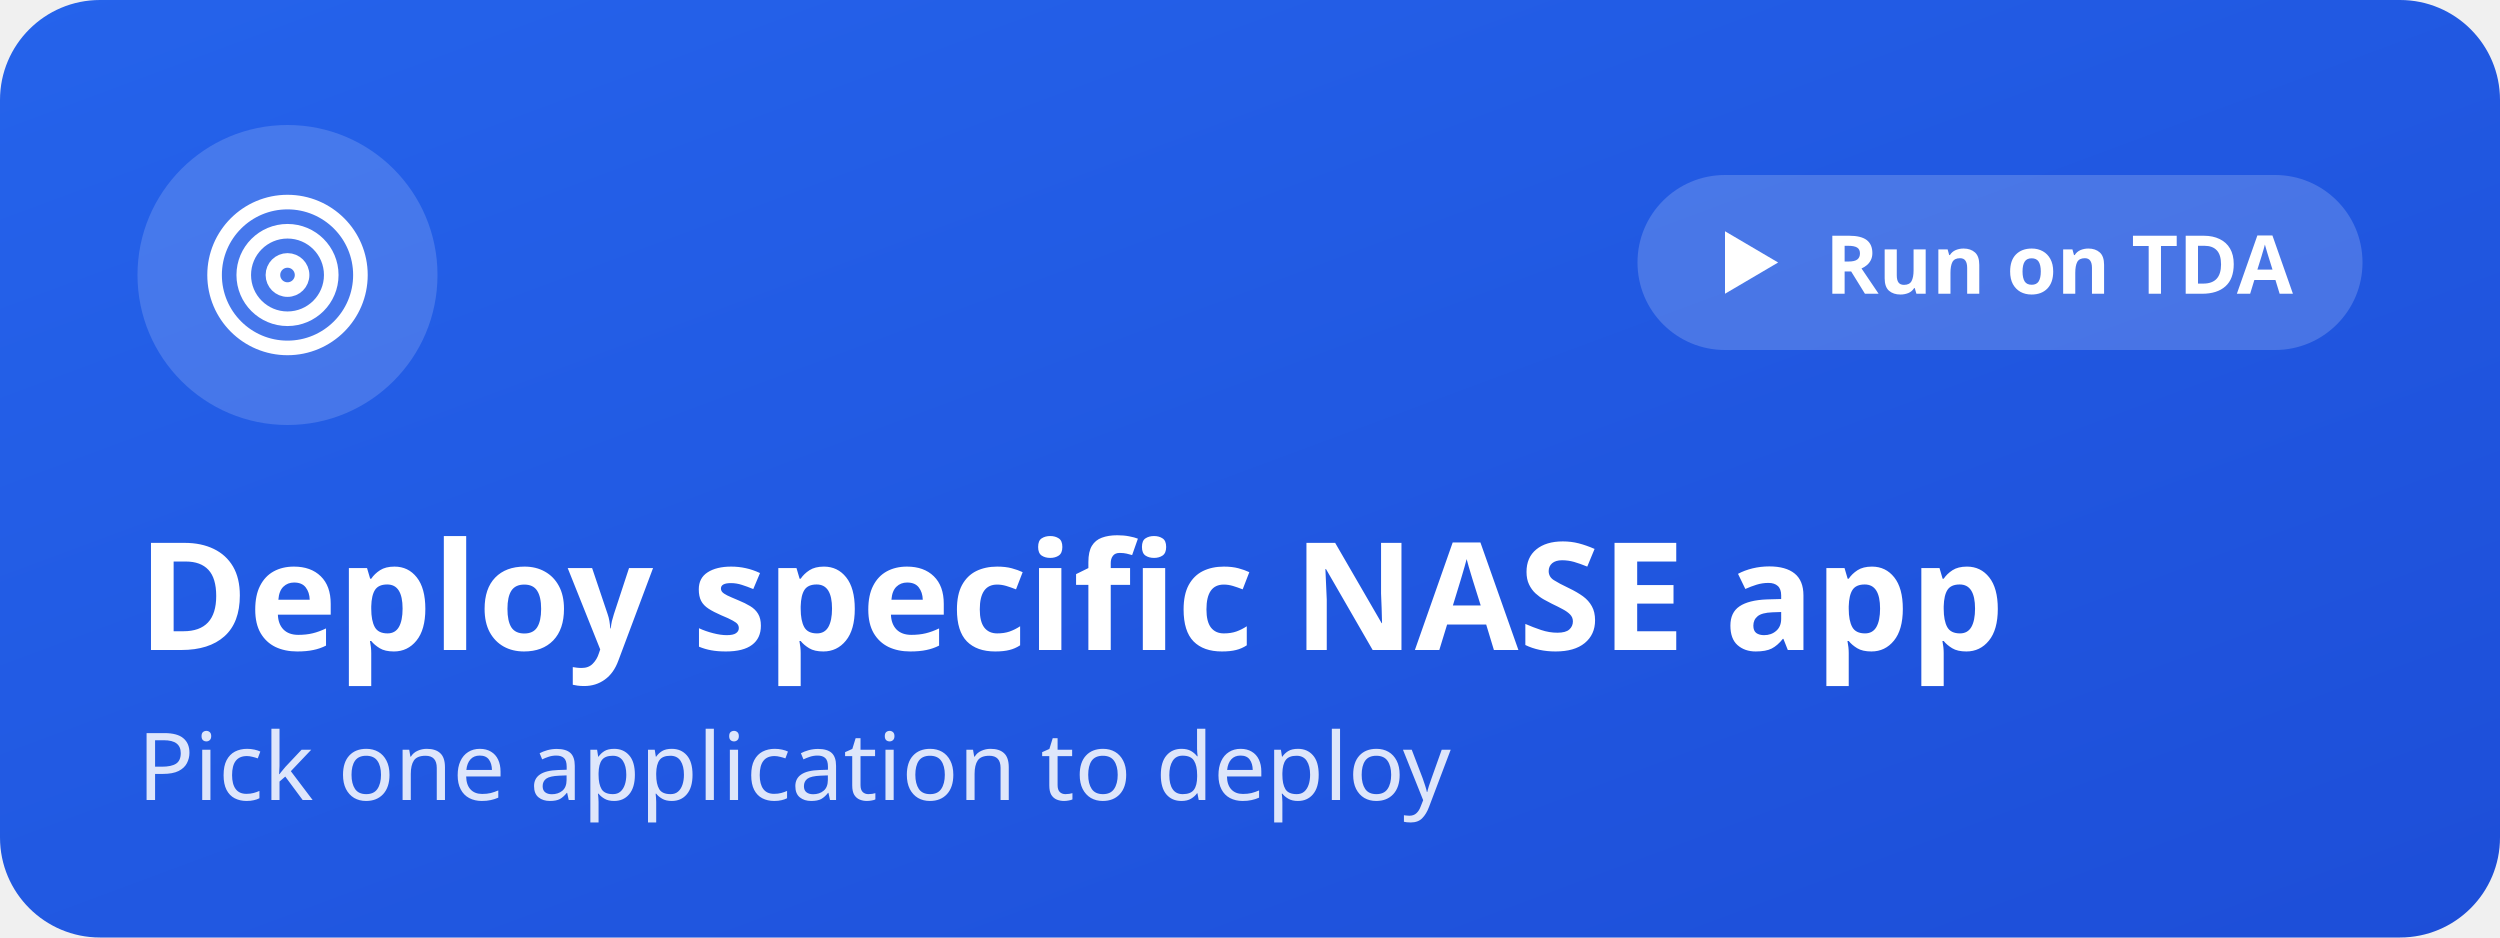
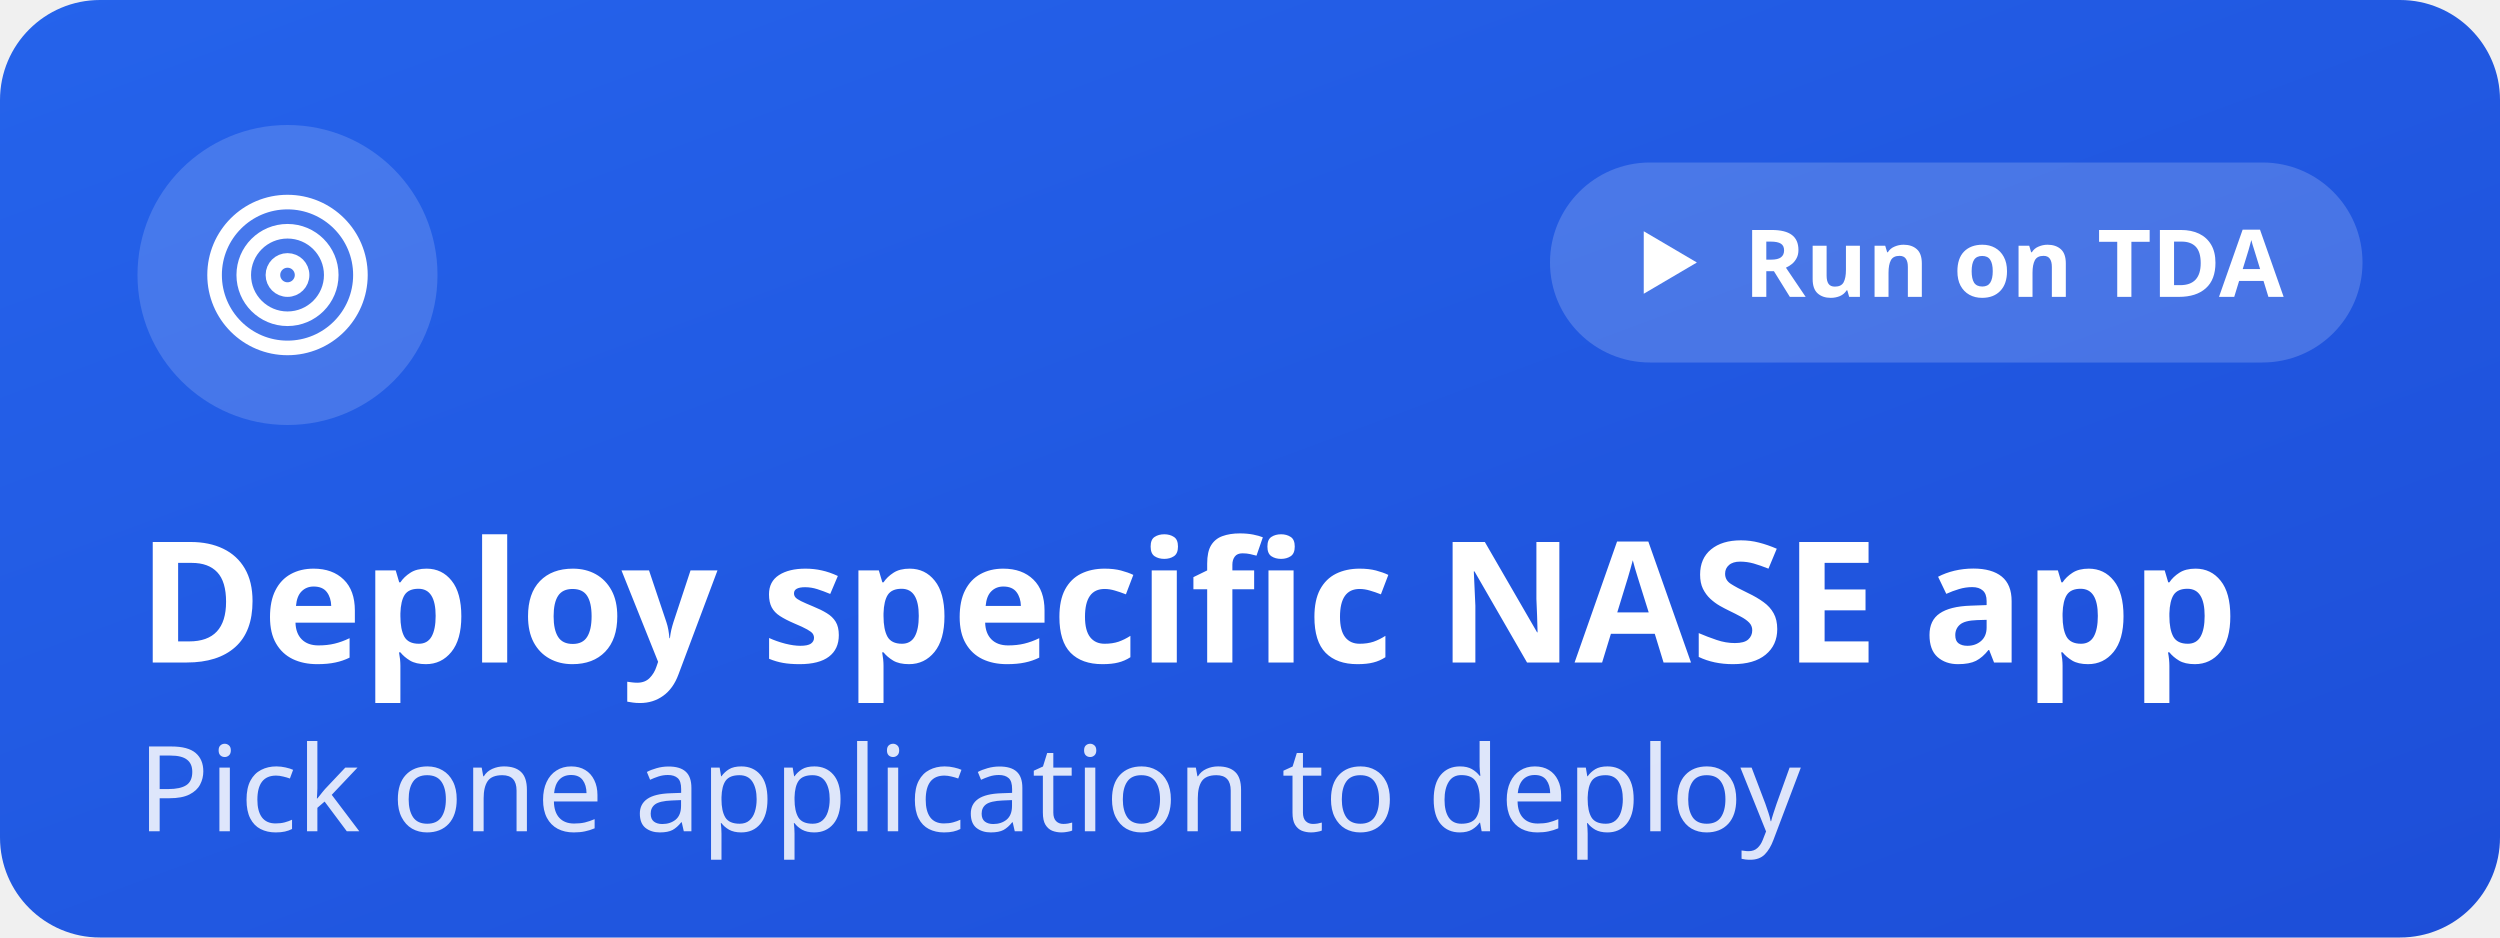
<svg xmlns="http://www.w3.org/2000/svg" width="400" height="150" viewBox="0 0 400 150" role="img" aria-label="Deploy specific NASE app – Pick one application to deploy (Run on TDA)">
  <defs>
    <linearGradient id="g" x1="0" y1="0" x2="1" y2="1">
      <stop offset="0" stop-color="#2563eb" />
      <stop offset="1" stop-color="#1d4ed8" />
    </linearGradient>
  </defs>
  <rect width="400" height="150" rx="16" fill="url(#g)" />
  <circle cx="46" cy="44" r="24" fill="#fff" fill-opacity=".16" />
  <g transform="translate(32 30) scale(1.1667)" fill="none" stroke="#fff" stroke-width="2" stroke-linecap="round" stroke-linejoin="round">
    <circle cx="12" cy="12" r="10" />
    <circle cx="12" cy="12" r="6" />
    <circle cx="12" cy="12" r="2" />
  </g>
-   <rect x="262" y="28" width="116" height="28" rx="14" fill="#fff" fill-opacity=".18" />
-   <g transform="translate(276 37)">
+   <rect x="248" y="26" width="130" height="32" rx="16" fill="#fff" fill-opacity=".18" />
+   <g transform="translate(263 37)">
    <path d="M0 0v10l8.5-5Z" fill="#fff" />
  </g>
-   <text x="292" y="47" font-family="-apple-system,BlinkMacSystemFont,'Segoe UI','Noto Sans',Helvetica,Arial,sans-serif" font-size="13" font-weight="700" fill="#fff">Run on TDA</text>
-   <text x="22" y="104" font-family="-apple-system,BlinkMacSystemFont,'Segoe UI','Noto Sans',Helvetica,Arial,sans-serif" font-size="24" font-weight="700" fill="#fff">Deploy specific NASE app</text>
-   <text x="22" y="128" font-family="-apple-system,BlinkMacSystemFont,'Segoe UI','Noto Sans',Helvetica,Arial,sans-serif" font-size="15" fill="#fff" fill-opacity=".85">Pick one application to deploy</text>
+   <text x="279" y="47.5" font-family="-apple-system,BlinkMacSystemFont,'Segoe UI','Noto Sans',Helvetica,Arial,sans-serif" font-size="15" font-weight="700" fill="#fff">Run on TDA</text>
+   <text x="22" y="106" font-family="-apple-system,BlinkMacSystemFont,'Segoe UI','Noto Sans',Helvetica,Arial,sans-serif" font-size="27" font-weight="700" fill="#fff">Deploy specific NASE app</text>
+   <text x="22" y="133" font-family="-apple-system,BlinkMacSystemFont,'Segoe UI','Noto Sans',Helvetica,Arial,sans-serif" font-size="19" fill="#fff" fill-opacity=".85">Pick one application to deploy</text>
</svg>
